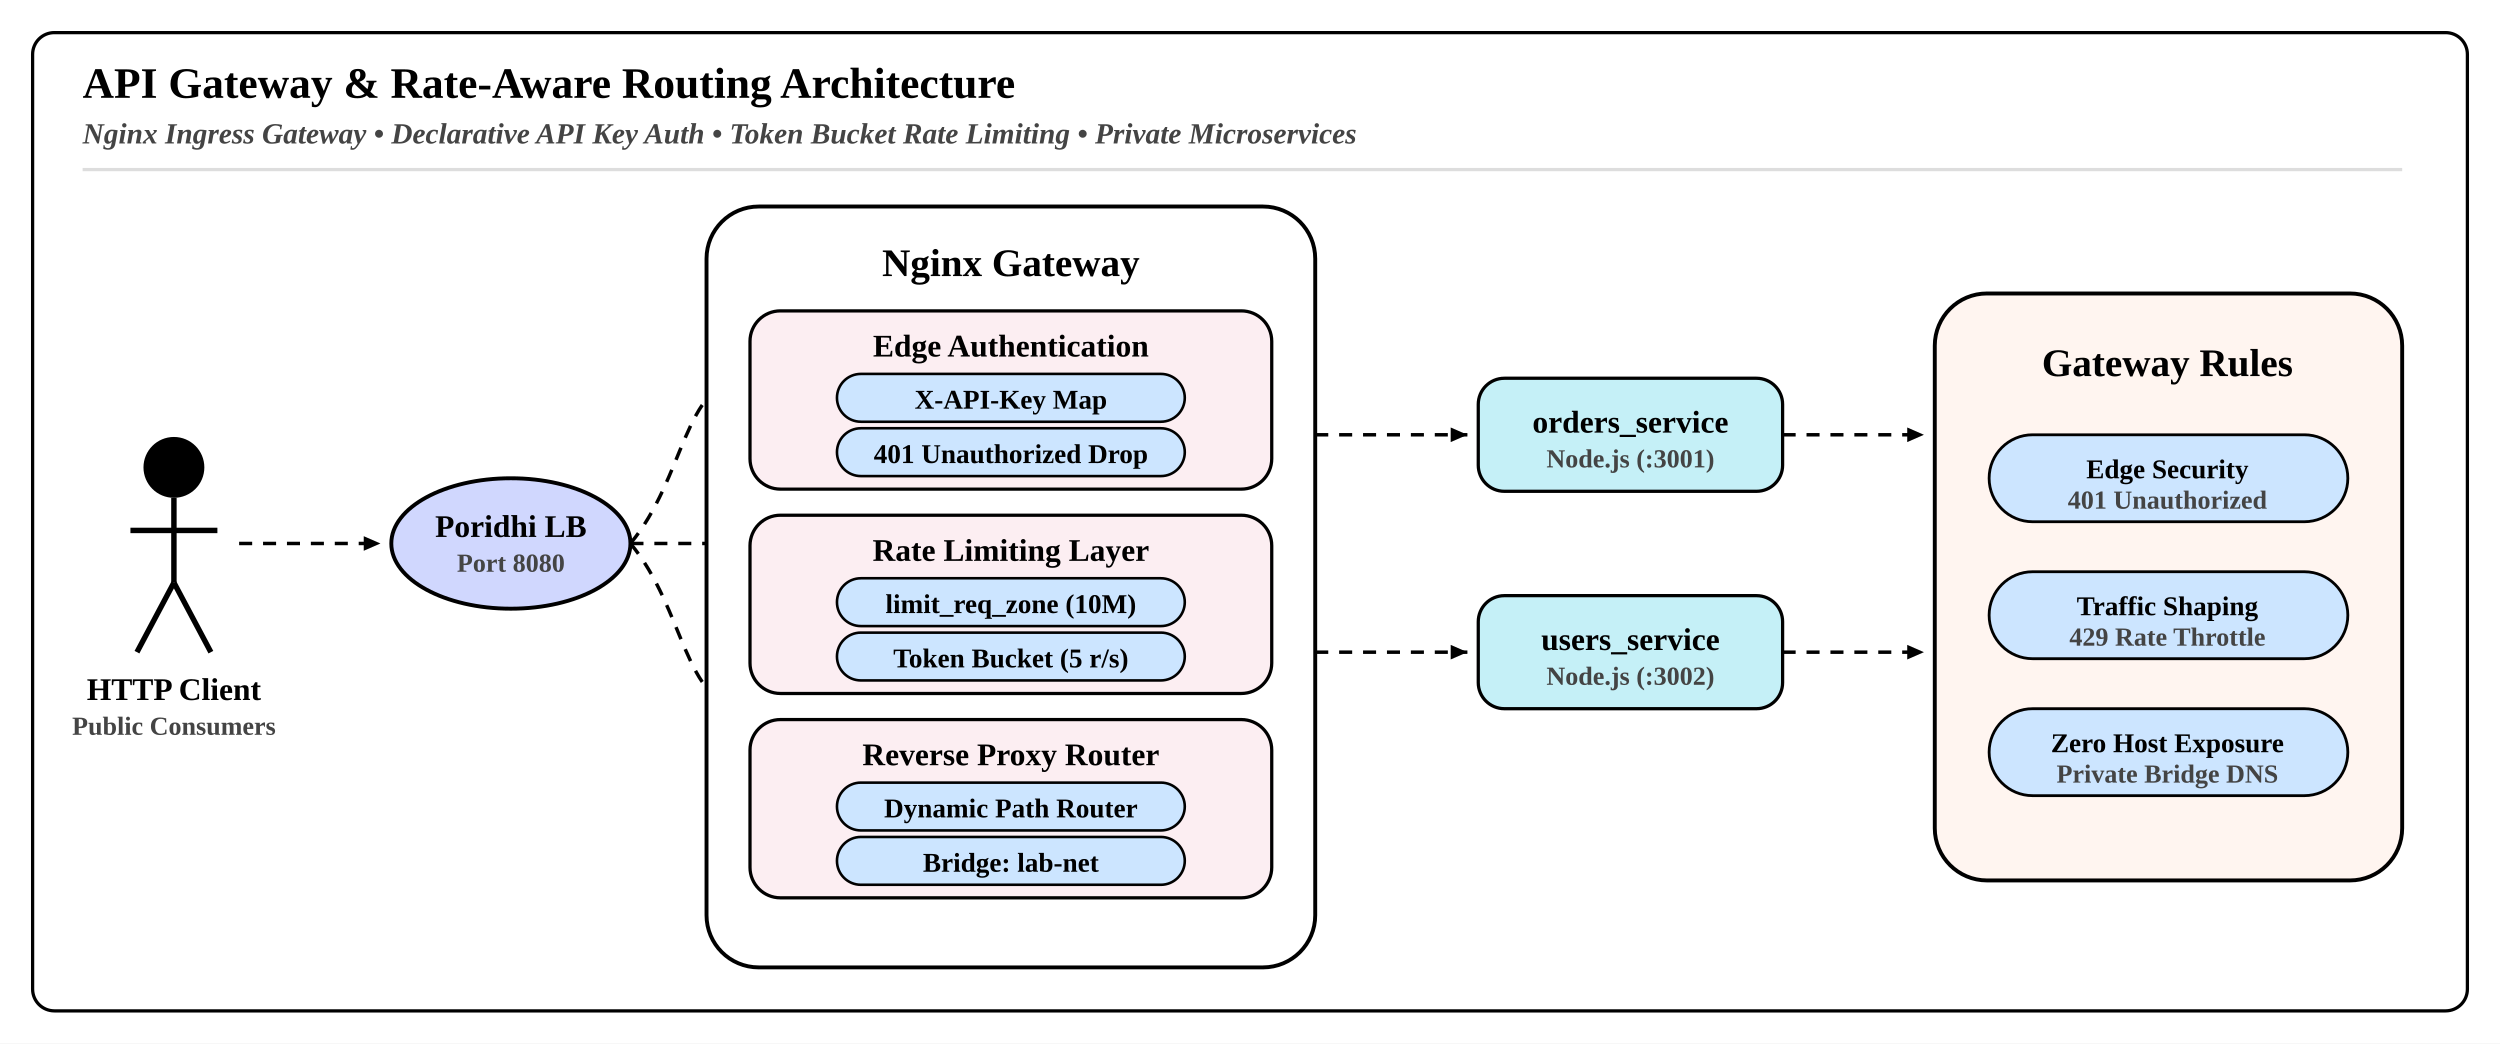
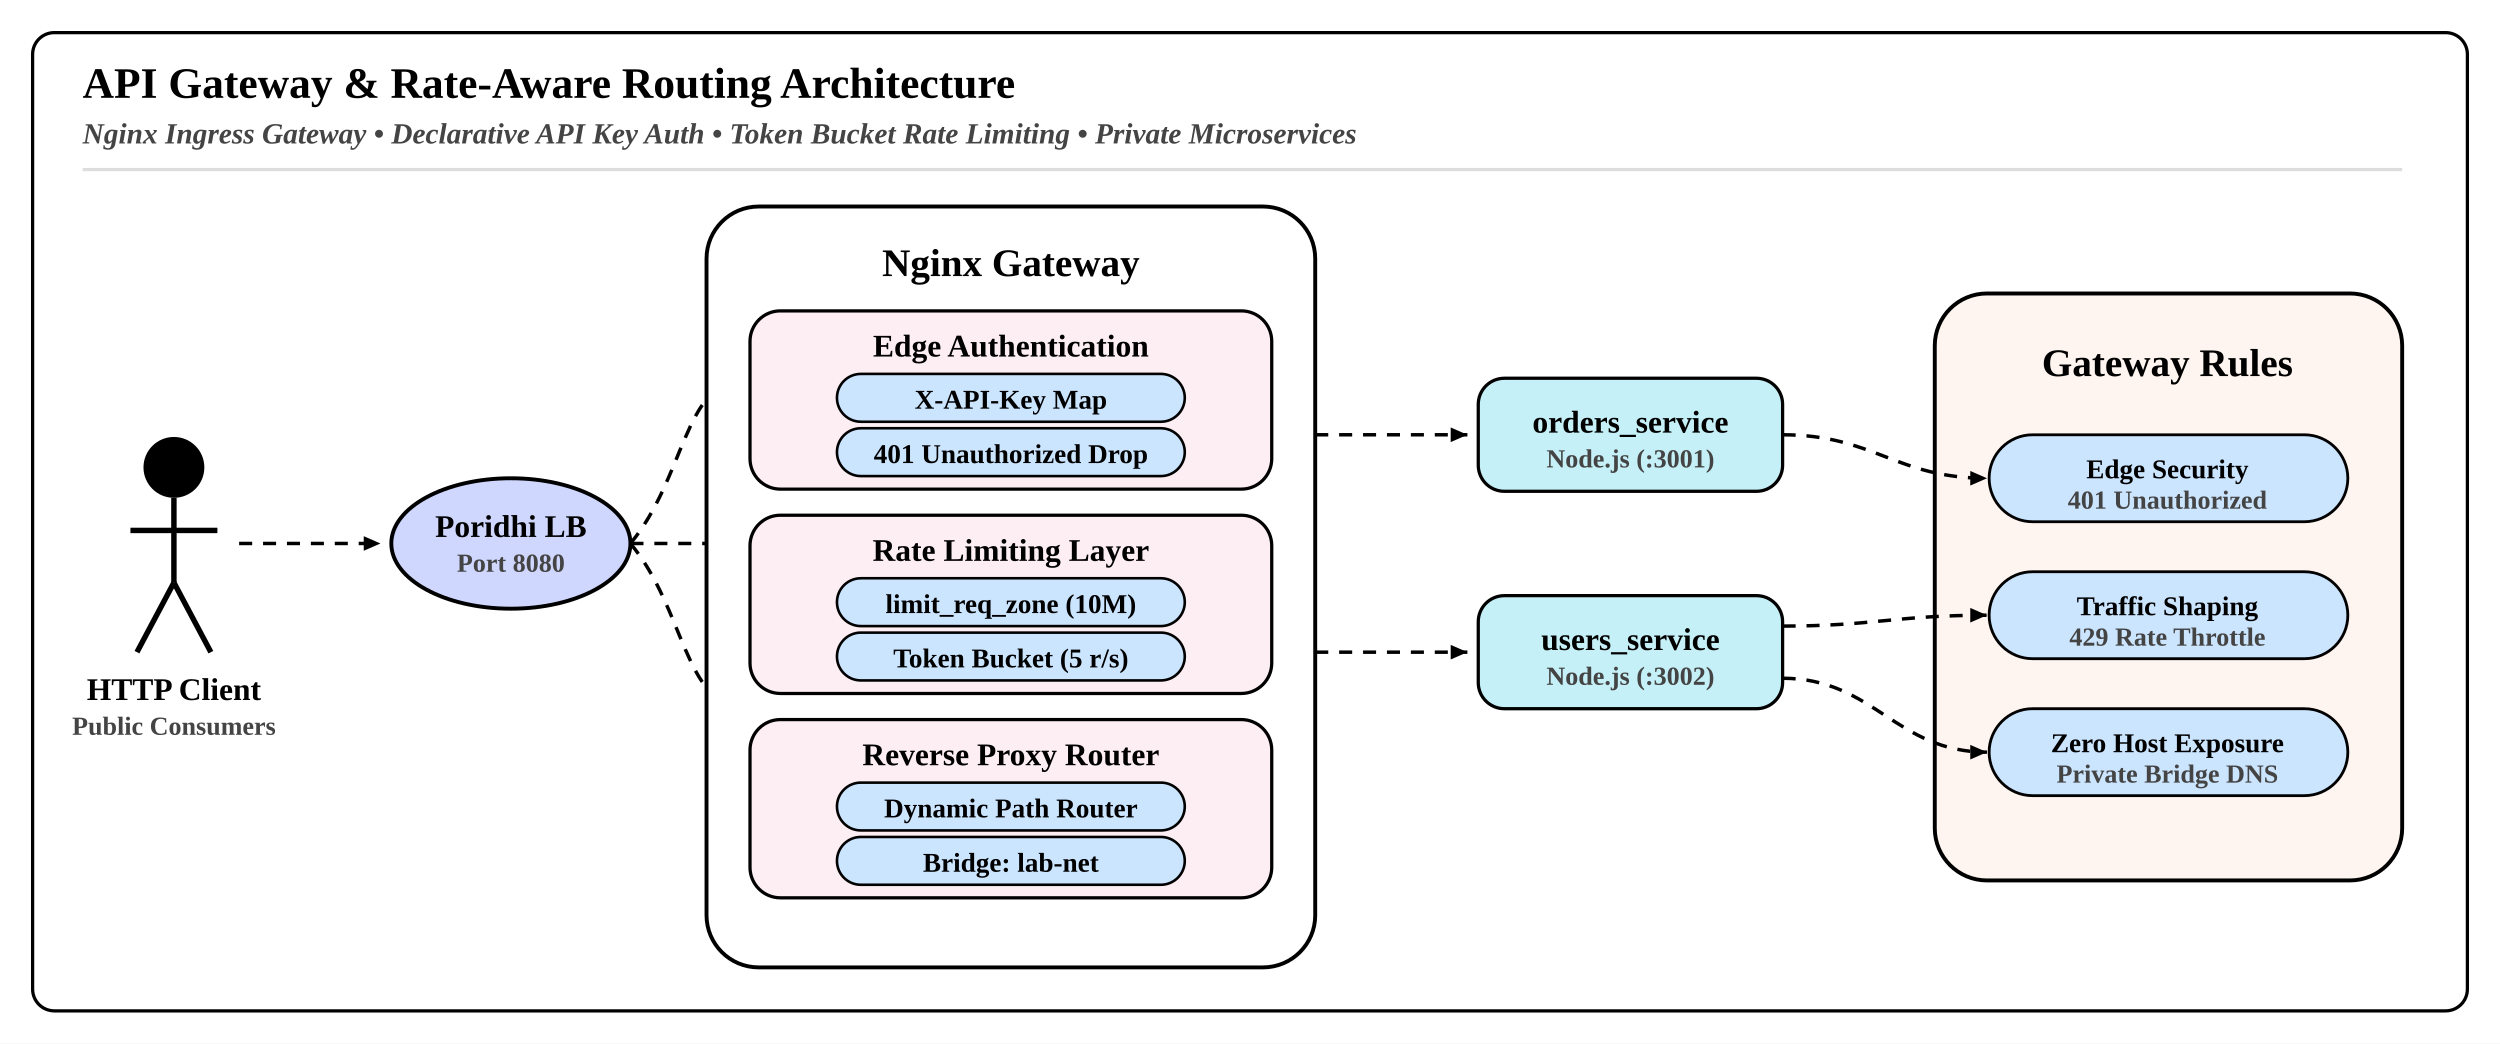
<svg xmlns="http://www.w3.org/2000/svg" viewBox="0 0 1150 480" width="1150" height="480">
  <defs>
    <marker id="arrow" viewBox="0 0 10 10" refX="8" refY="5" markerWidth="6" markerHeight="6" orient="auto-start-reverse">
      <path d="M 0 1.5 L 8 5 L 0 8.5 z" fill="#000000" />
    </marker>
    <style>
      text {
        font-family: "Times New Roman", Times, "Liberation Serif", serif;
        font-weight: bold;
        fill: #000000;
      }
      .banner-title { font-size: 20px; font-weight: bold; }
      .banner-sub { font-size: 13.5px; fill: #444444; font-style: italic; }
      .group-title { font-size: 18px; text-anchor: middle; }
      .card-title { font-size: 14.5px; text-anchor: middle; }
      .pill-text { font-size: 12.5px; text-anchor: middle; }
      .box-title { font-size: 14.5px; text-anchor: middle; }
      .box-sub { font-size: 12px; text-anchor: middle; fill: #444444; }
      .flow-arrow {
        stroke: #000000;
        stroke-width: 1.6;
        stroke-dasharray: 6 5;
        fill: none;
        animation: flowAnimation 1s linear infinite;
      }
      @keyframes flowAnimation {
        from { stroke-dashoffset: 22; }
        to { stroke-dashoffset: 0; }
      }
    </style>
  </defs>
  <rect width="100%" height="100%" fill="#ffffff" />
  <rect x="15" y="15" width="1120" height="450" rx="10" fill="#ffffff" stroke="#000000" stroke-width="1.5" />
  <text x="38" y="45" class="banner-title">API Gateway &amp; Rate-Aware Routing Architecture</text>
  <text x="38" y="66" class="banner-sub">Nginx Ingress Gateway • Declarative API Key Auth • Token Bucket Rate Limiting • Private Microservices</text>
  <line x1="38" y1="78" x2="1105" y2="78" stroke="#dddddd" stroke-width="1.5" />
  <g id="client" transform="translate(55, 230)">
    <circle cx="25" cy="-15" r="14" fill="#000000" />
    <line x1="25" y1="-1" x2="25" y2="38" stroke="#000000" stroke-width="2.5" />
    <line x1="5" y1="14" x2="45" y2="14" stroke="#000000" stroke-width="2.5" />
    <line x1="25" y1="38" x2="8" y2="70" stroke="#000000" stroke-width="2.5" />
    <line x1="25" y1="38" x2="42" y2="70" stroke="#000000" stroke-width="2.5" />
    <text x="25" y="92" class="box-title">HTTP Client</text>
    <text x="25" y="108" class="box-sub">Public Consumers</text>
  </g>
  <path d="M 110 250 L 175 250" class="flow-arrow" marker-end="url(#arrow)">
    <animate attributeName="stroke-dashoffset" from="22" to="0" dur="1s" repeatCount="indefinite" />
  </path>
  <g id="lb" transform="translate(180, 210)">
    <ellipse cx="55" cy="40" rx="55" ry="30" fill="#d0d7fe" stroke="#000000" stroke-width="1.8" />
    <text x="55" y="37" class="box-title">Poridhi LB</text>
    <text x="55" y="53" class="box-sub">Port 8080</text>
  </g>
  <path d="M 290 250 C 315 220, 315 175, 342 175" class="flow-arrow" marker-end="url(#arrow)">
    <animate attributeName="stroke-dashoffset" from="22" to="0" dur="1s" repeatCount="indefinite" />
  </path>
  <path d="M 290 250 L 342 250" class="flow-arrow" marker-end="url(#arrow)">
    <animate attributeName="stroke-dashoffset" from="22" to="0" dur="1s" repeatCount="indefinite" />
  </path>
  <path d="M 290 250 C 315 280, 315 325, 342 325" class="flow-arrow" marker-end="url(#arrow)">
    <animate attributeName="stroke-dashoffset" from="22" to="0" dur="1s" repeatCount="indefinite" />
  </path>
  <g id="web-app" transform="translate(325, 95)">
    <rect x="0" y="0" width="280" height="350" rx="24" fill="#ffffff" stroke="#000000" stroke-width="1.8" />
    <text x="140" y="32" class="group-title">Nginx Gateway</text>
    <g transform="translate(20, 48)">
      <rect x="0" y="0" width="240" height="82" rx="14" fill="#fceef2" stroke="#000000" stroke-width="1.5" />
      <text x="120" y="21" class="card-title">Edge Authentication</text>
      <rect x="40" y="29" width="160" height="22" rx="11" fill="#cce5ff" stroke="#000000" stroke-width="1.2" />
      <text x="120" y="45" class="pill-text">X-API-Key Map</text>
      <rect x="40" y="54" width="160" height="22" rx="11" fill="#cce5ff" stroke="#000000" stroke-width="1.2" />
      <text x="120" y="70" class="pill-text">401 Unauthorized Drop</text>
    </g>
    <g transform="translate(20, 142)">
      <rect x="0" y="0" width="240" height="82" rx="14" fill="#fceef2" stroke="#000000" stroke-width="1.5" />
      <text x="120" y="21" class="card-title">Rate Limiting Layer</text>
      <rect x="40" y="29" width="160" height="22" rx="11" fill="#cce5ff" stroke="#000000" stroke-width="1.2" />
      <text x="120" y="45" class="pill-text">limit_req_zone (10M)</text>
      <rect x="40" y="54" width="160" height="22" rx="11" fill="#cce5ff" stroke="#000000" stroke-width="1.2" />
      <text x="120" y="70" class="pill-text">Token Bucket (5 r/s)</text>
    </g>
    <g transform="translate(20, 236)">
      <rect x="0" y="0" width="240" height="82" rx="14" fill="#fceef2" stroke="#000000" stroke-width="1.5" />
      <text x="120" y="21" class="card-title">Reverse Proxy Router</text>
      <rect x="40" y="29" width="160" height="22" rx="11" fill="#cce5ff" stroke="#000000" stroke-width="1.2" />
      <text x="120" y="45" class="pill-text">Dynamic Path Router</text>
      <rect x="40" y="54" width="160" height="22" rx="11" fill="#cce5ff" stroke="#000000" stroke-width="1.2" />
      <text x="120" y="70" class="pill-text">Bridge: lab-net</text>
    </g>
  </g>
  <path d="M 605 200 L 675 200" class="flow-arrow" marker-end="url(#arrow)">
    <animate attributeName="stroke-dashoffset" from="22" to="0" dur="1s" repeatCount="indefinite" />
  </path>
  <path d="M 605 300 L 675 300" class="flow-arrow" marker-end="url(#arrow)">
    <animate attributeName="stroke-dashoffset" from="22" to="0" dur="1s" repeatCount="indefinite" />
  </path>
  <g id="orders-service" transform="translate(680, 174)">
    <rect x="0" y="0" width="140" height="52" rx="12" fill="#c5f0f7" stroke="#000000" stroke-width="1.5" />
    <text x="70" y="25" class="box-title">orders_service</text>
    <text x="70" y="41" class="box-sub">Node.js (:3001)</text>
  </g>
  <g id="users-service" transform="translate(680, 274)">
    <rect x="0" y="0" width="140" height="52" rx="12" fill="#c5f0f7" stroke="#000000" stroke-width="1.5" />
    <text x="70" y="25" class="box-title">users_service</text>
    <text x="70" y="41" class="box-sub">Node.js (:3002)</text>
  </g>
-   <path d="M 820 200 L 885 200" class="flow-arrow" marker-end="url(#arrow)">
-     <animate attributeName="stroke-dashoffset" from="22" to="0" dur="1s" repeatCount="indefinite" />
-   </path>
-   <path d="M 820 300 L 885 300" class="flow-arrow" marker-end="url(#arrow)">
-     <animate attributeName="stroke-dashoffset" from="22" to="0" dur="1s" repeatCount="indefinite" />
-   </path>
  <g id="gateway-rules" transform="translate(890, 135)">
    <rect x="0" y="0" width="215" height="270" rx="24" fill="#fff5f0" stroke="#000000" stroke-width="1.8" />
    <text x="107" y="38" class="group-title">Gateway Rules</text>
    <rect x="25" y="65" width="165" height="40" rx="20" fill="#cce5ff" stroke="#000000" stroke-width="1.3" />
    <text x="107" y="85" class="pill-text">Edge Security</text>
    <text x="107" y="99" class="box-sub">401 Unauthorized</text>
    <rect x="25" y="128" width="165" height="40" rx="20" fill="#cce5ff" stroke="#000000" stroke-width="1.3" />
    <text x="107" y="148" class="pill-text">Traffic Shaping</text>
    <text x="107" y="162" class="box-sub">429 Rate Throttle</text>
    <rect x="25" y="191" width="165" height="40" rx="20" fill="#cce5ff" stroke="#000000" stroke-width="1.3" />
    <text x="107" y="211" class="pill-text">Zero Host Exposure</text>
    <text x="107" y="225" class="box-sub">Private Bridge DNS</text>
  </g>
+   <path d="M 820 200 C 862 200, 872 220, 914 220" class="flow-arrow" marker-end="url(#arrow)">
+     <animate attributeName="stroke-dashoffset" from="22" to="0" dur="1s" repeatCount="indefinite" />
+   </path>
+   <path d="M 820 288 C 862 288, 872 283, 914 283" class="flow-arrow" marker-end="url(#arrow)">
+     <animate attributeName="stroke-dashoffset" from="22" to="0" dur="1s" repeatCount="indefinite" />
+   </path>
+   <path d="M 820 312 C 862 312, 872 346, 914 346" class="flow-arrow" marker-end="url(#arrow)">
+     <animate attributeName="stroke-dashoffset" from="22" to="0" dur="1s" repeatCount="indefinite" />
+   </path>
</svg>
